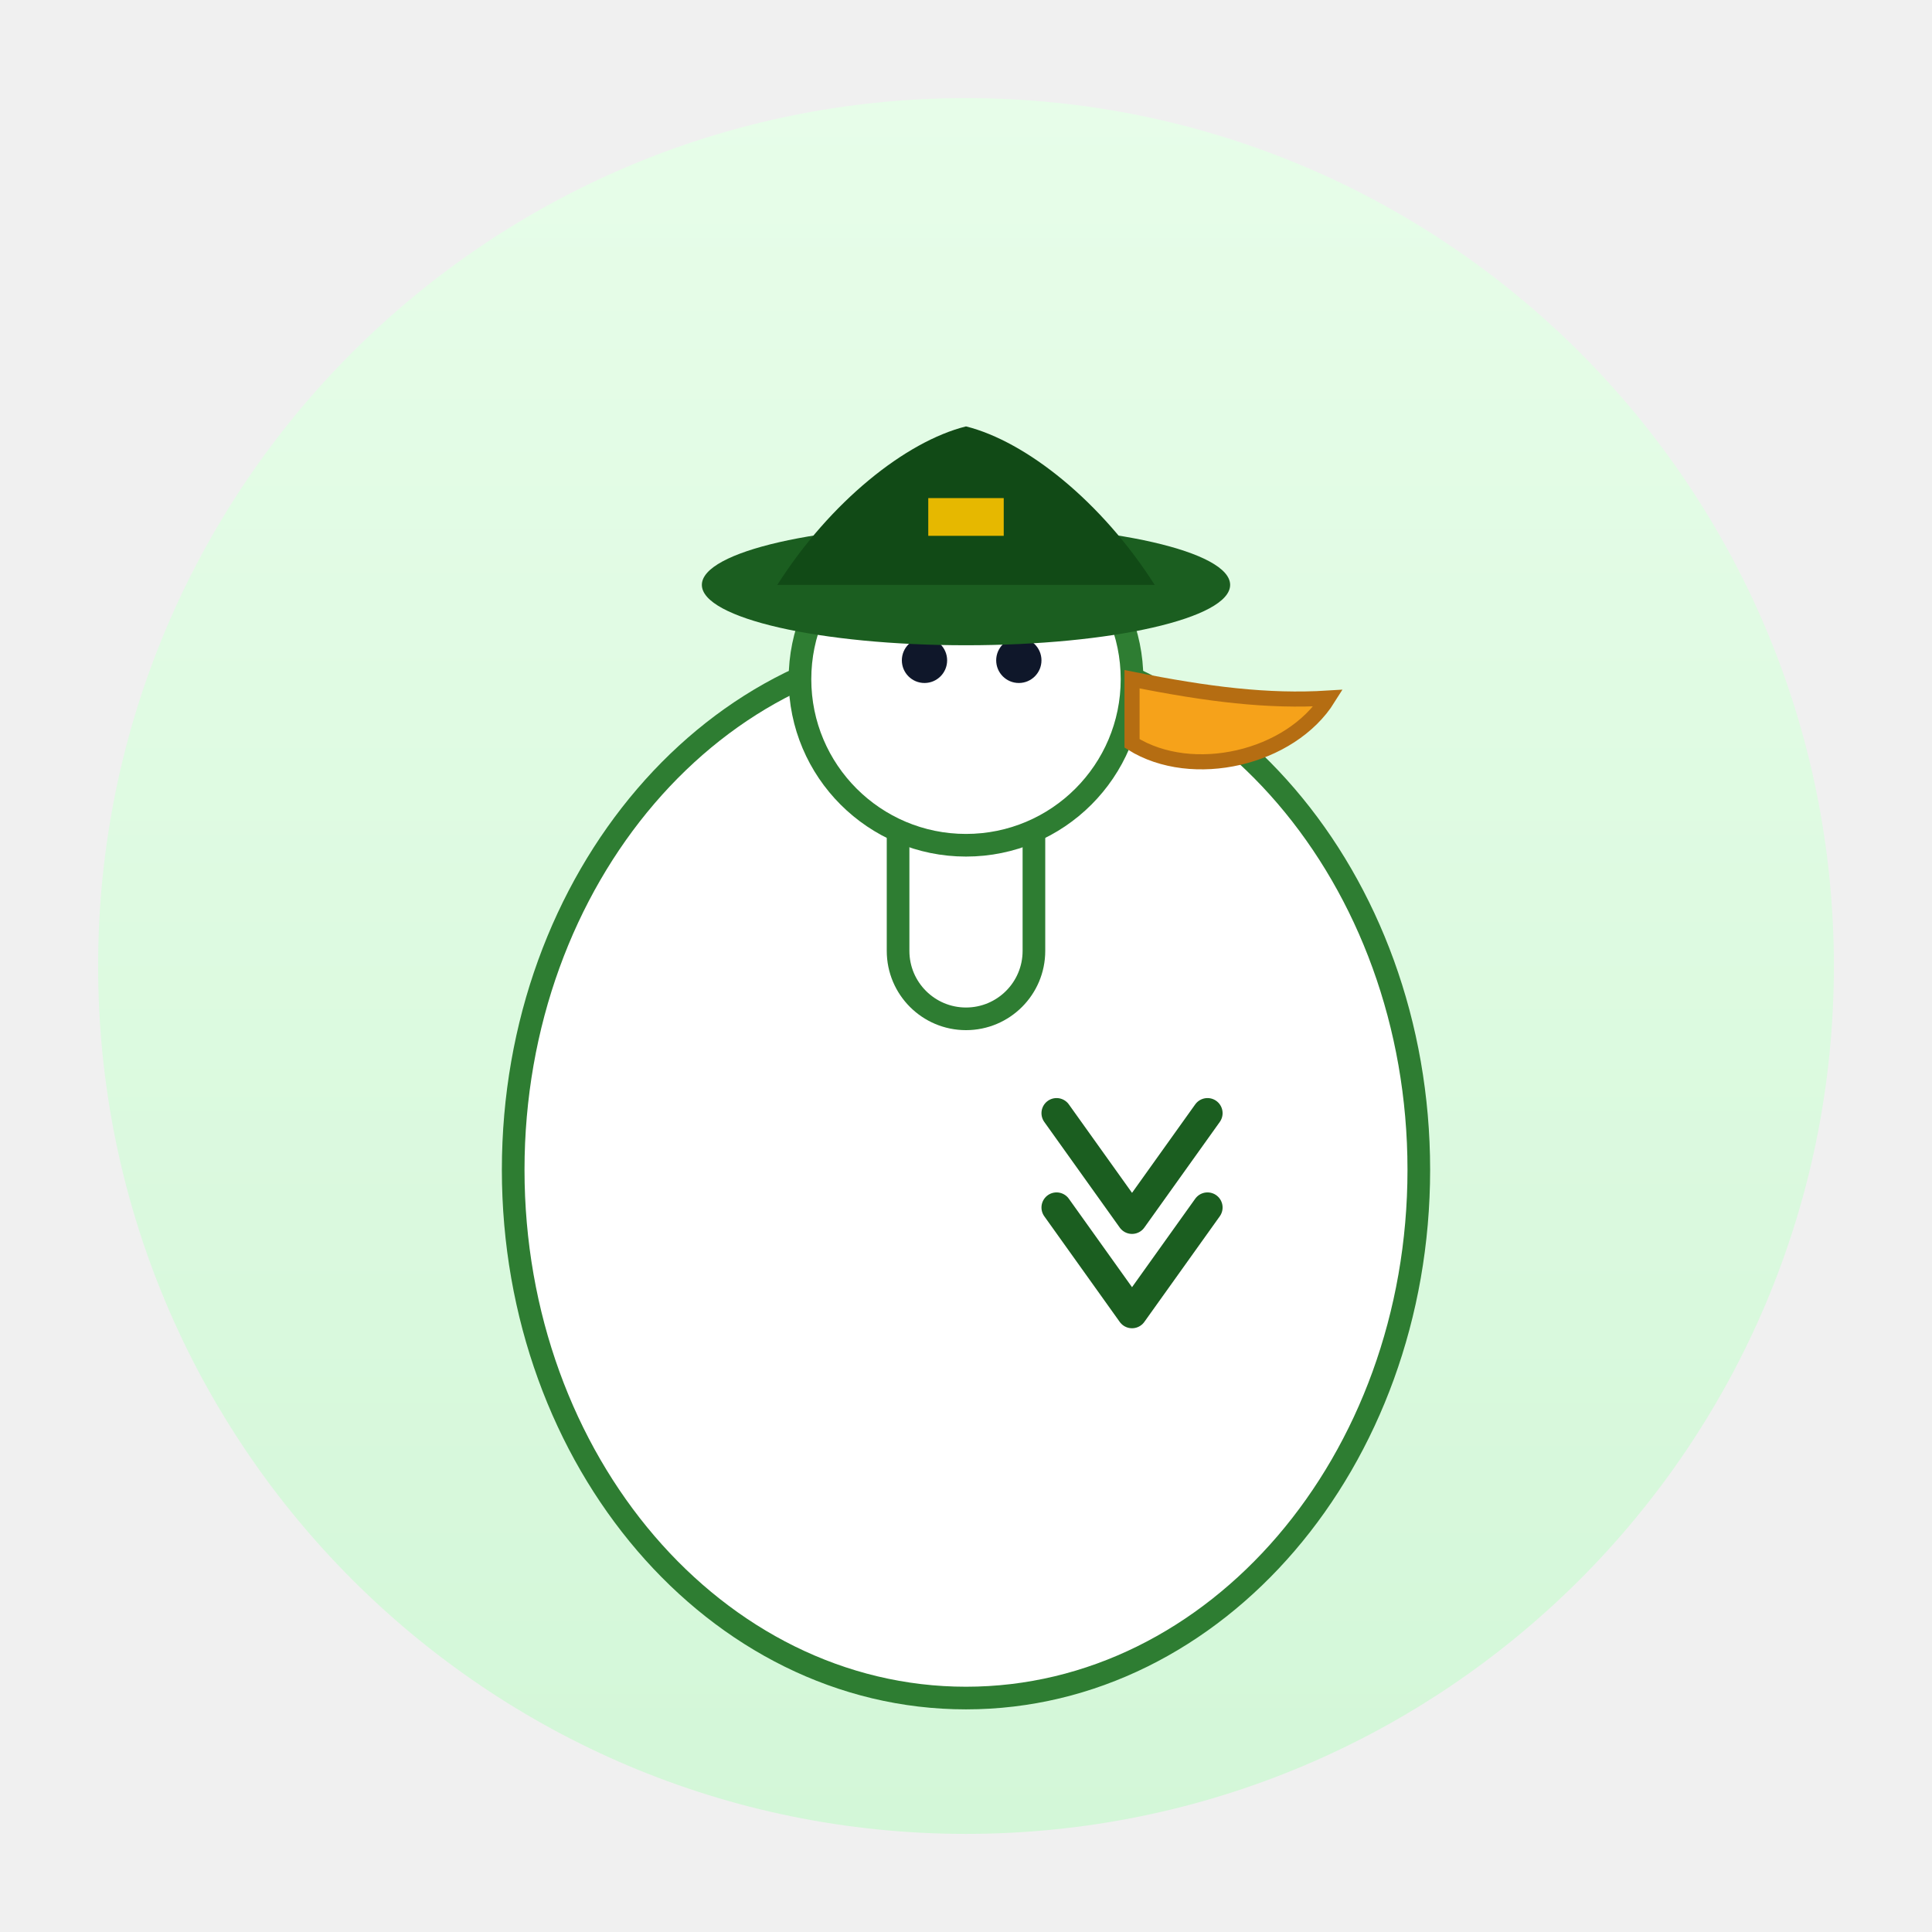
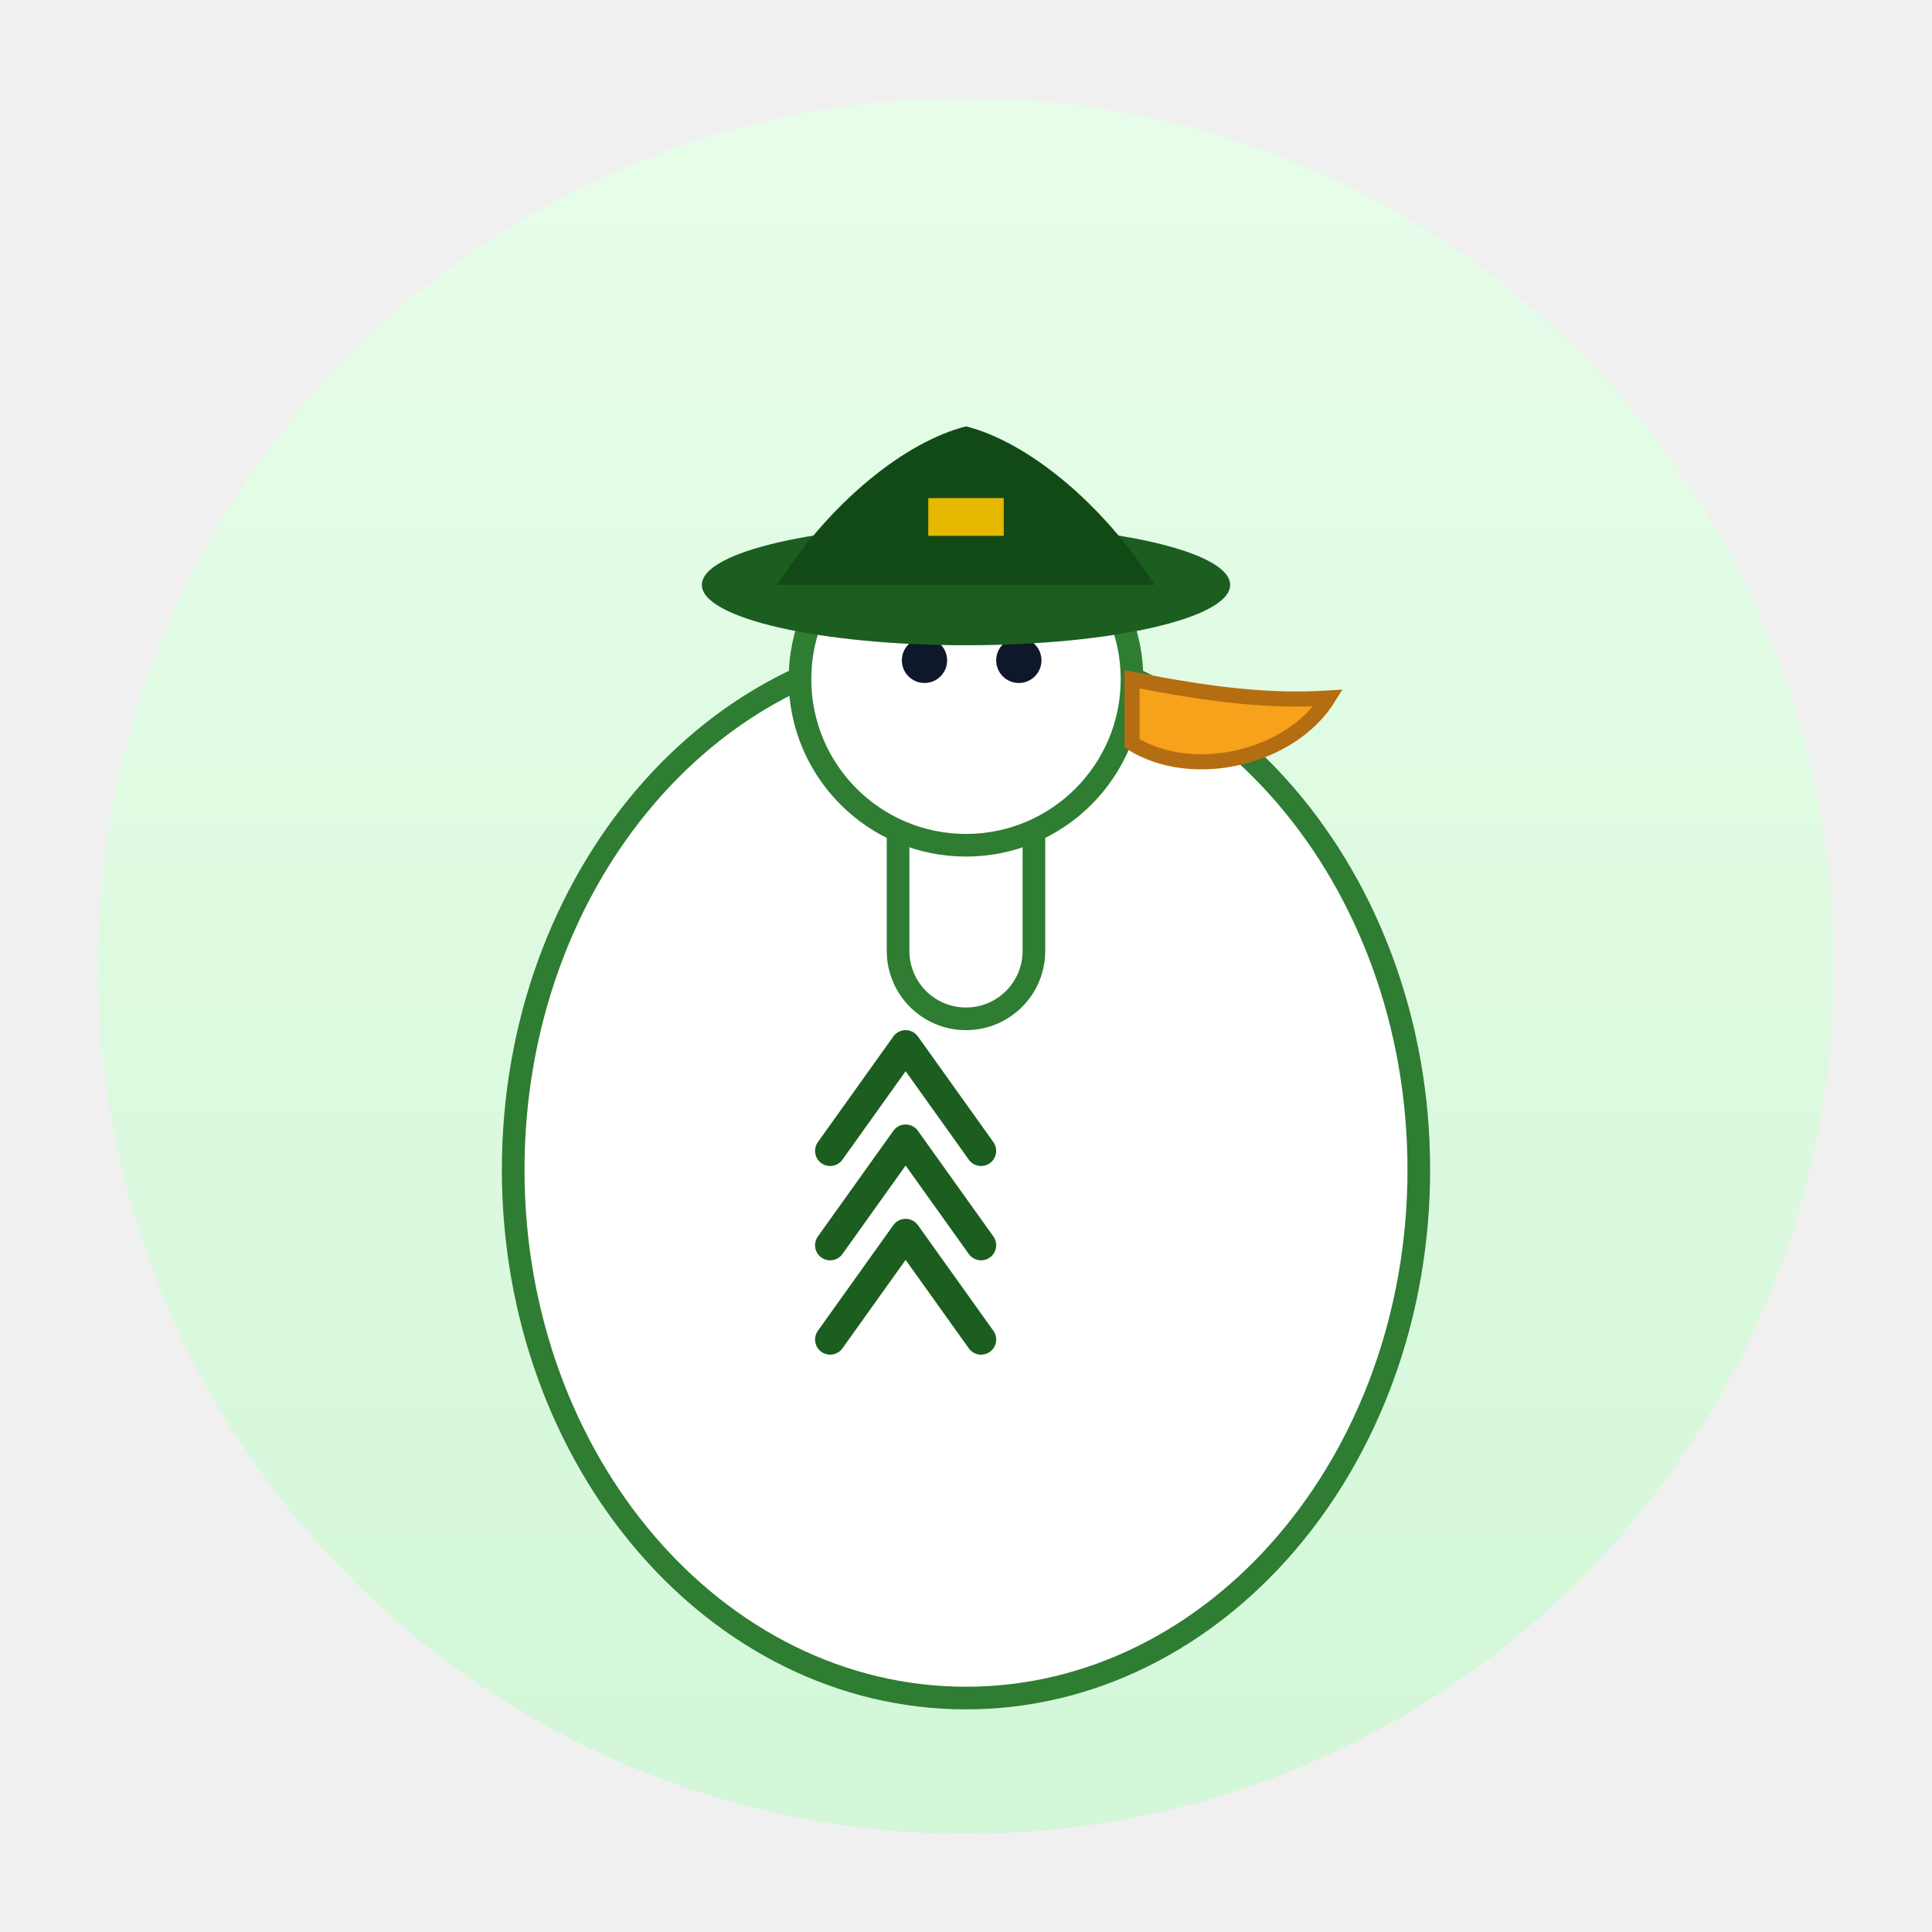
<svg xmlns="http://www.w3.org/2000/svg" width="512" height="512" viewBox="0 0 512 512" role="img" aria-label="Sergeant Goose">
  <defs>
    <linearGradient id="g2" x1="0" y1="0" x2="0" y2="1">
      <stop offset="0" stop-color="#e7fde9" />
      <stop offset="1" stop-color="#d3f7d8" />
    </linearGradient>
  </defs>
  <circle cx="256" cy="256" r="230" fill="url(#g2)" />
  <ellipse cx="256" cy="310" rx="120" ry="140" fill="#ffffff" stroke="#2e7d32" stroke-width="6" />
  <rect x="238" y="200" width="36" height="70" rx="18" fill="#ffffff" stroke="#2e7d32" stroke-width="6" />
  <circle cx="256" cy="180" r="44" fill="#ffffff" stroke="#2e7d32" stroke-width="6" />
  <path d="M300 180c20 4 36 6 52 5-10 16-36 22-52 12z" fill="#f6a21a" stroke="#b56d12" stroke-width="4" />
  <circle cx="245" cy="175" r="6" fill="#0f172a" />
  <circle cx="270" cy="175" r="6" fill="#0f172a" />
  <ellipse cx="256" cy="155" rx="70" ry="16" fill="#1b5e20" />
  <path d="M206 155c14-22 34-38 50-42 16 4 36 20 50 42z" fill="#114a16" />
  <rect x="246" y="132" width="20" height="10" fill="#e6b800" />
-   <path d="M320 295l-20 28-20-28" fill="none" stroke="#1b5e20" stroke-width="8" stroke-linecap="round" stroke-linejoin="round" />
-   <path d="M320 320l-20 28-20-28" fill="none" stroke="#1b5e20" stroke-width="8" stroke-linecap="round" stroke-linejoin="round" />
+   <path d="M220 355l20-28 20 28" fill="none" stroke="#1b5e20" stroke-width="8" stroke-linecap="round" stroke-linejoin="round" />
+   <path d="M220 330l20-28 20 28" fill="none" stroke="#1b5e20" stroke-width="8" stroke-linecap="round" stroke-linejoin="round" />
+   <path d="M220 305l20-28 20 28" fill="none" stroke="#1b5e20" stroke-width="8" stroke-linecap="round" stroke-linejoin="round" />
</svg>
